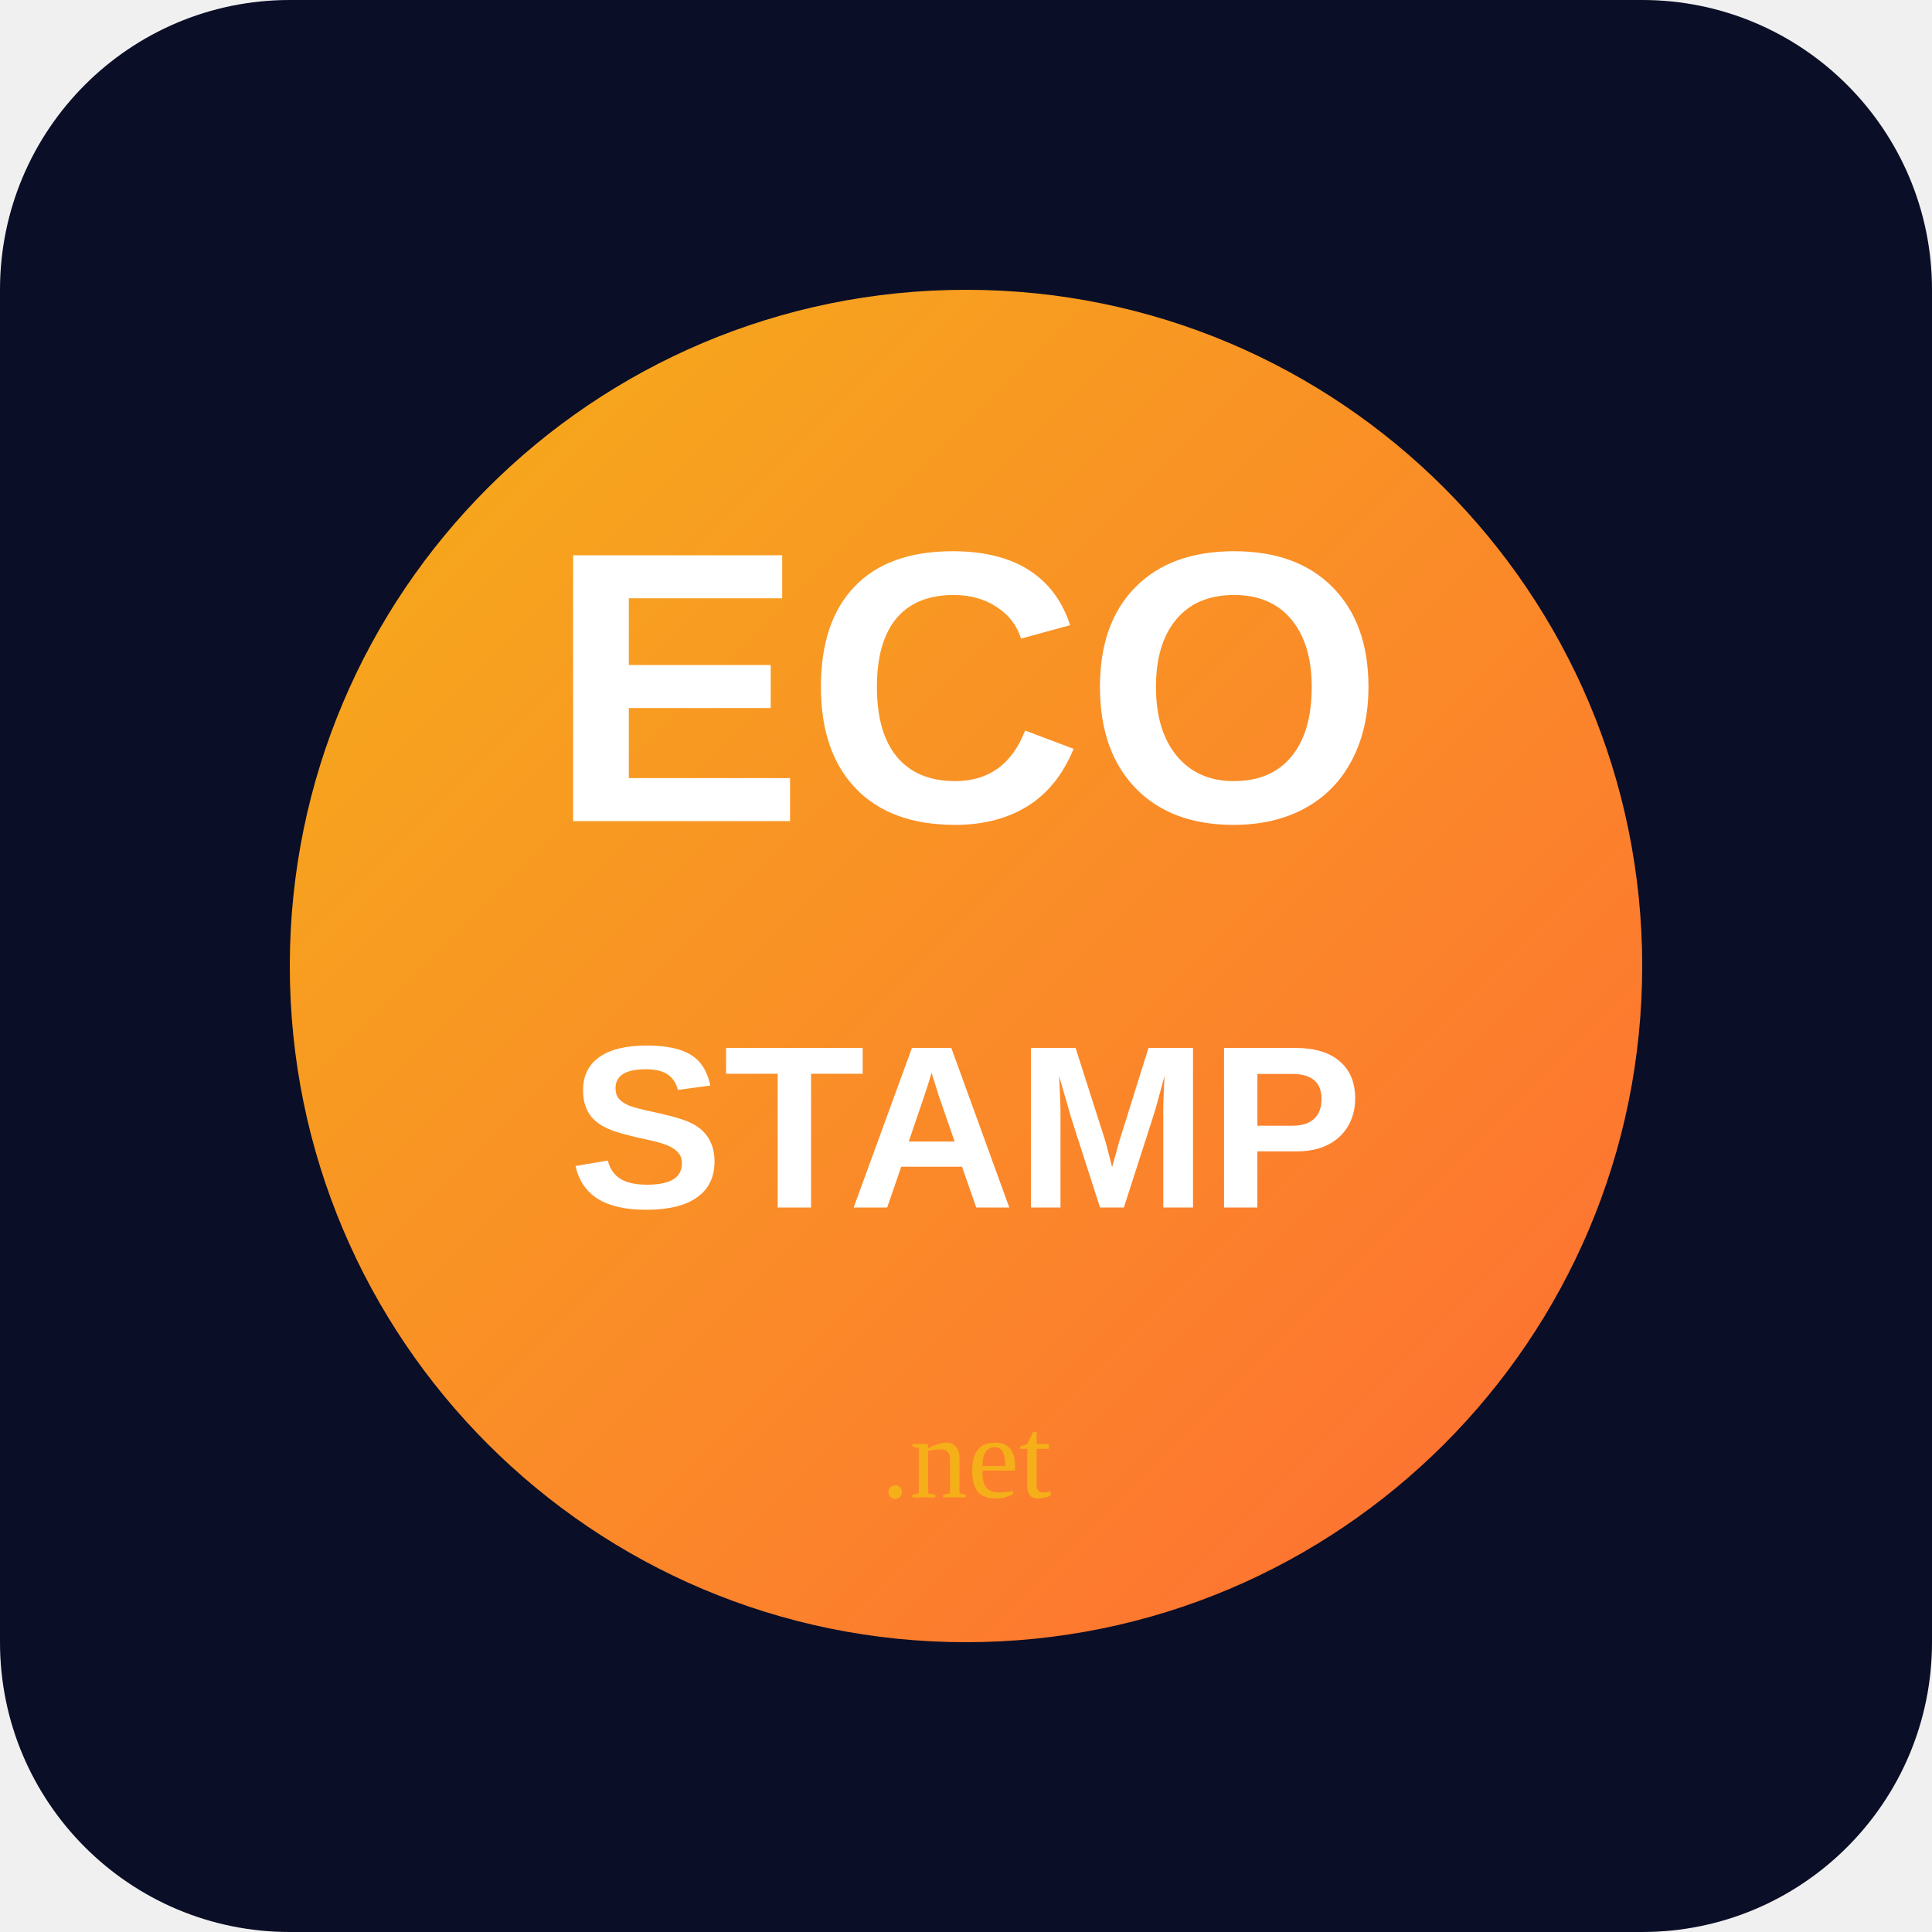
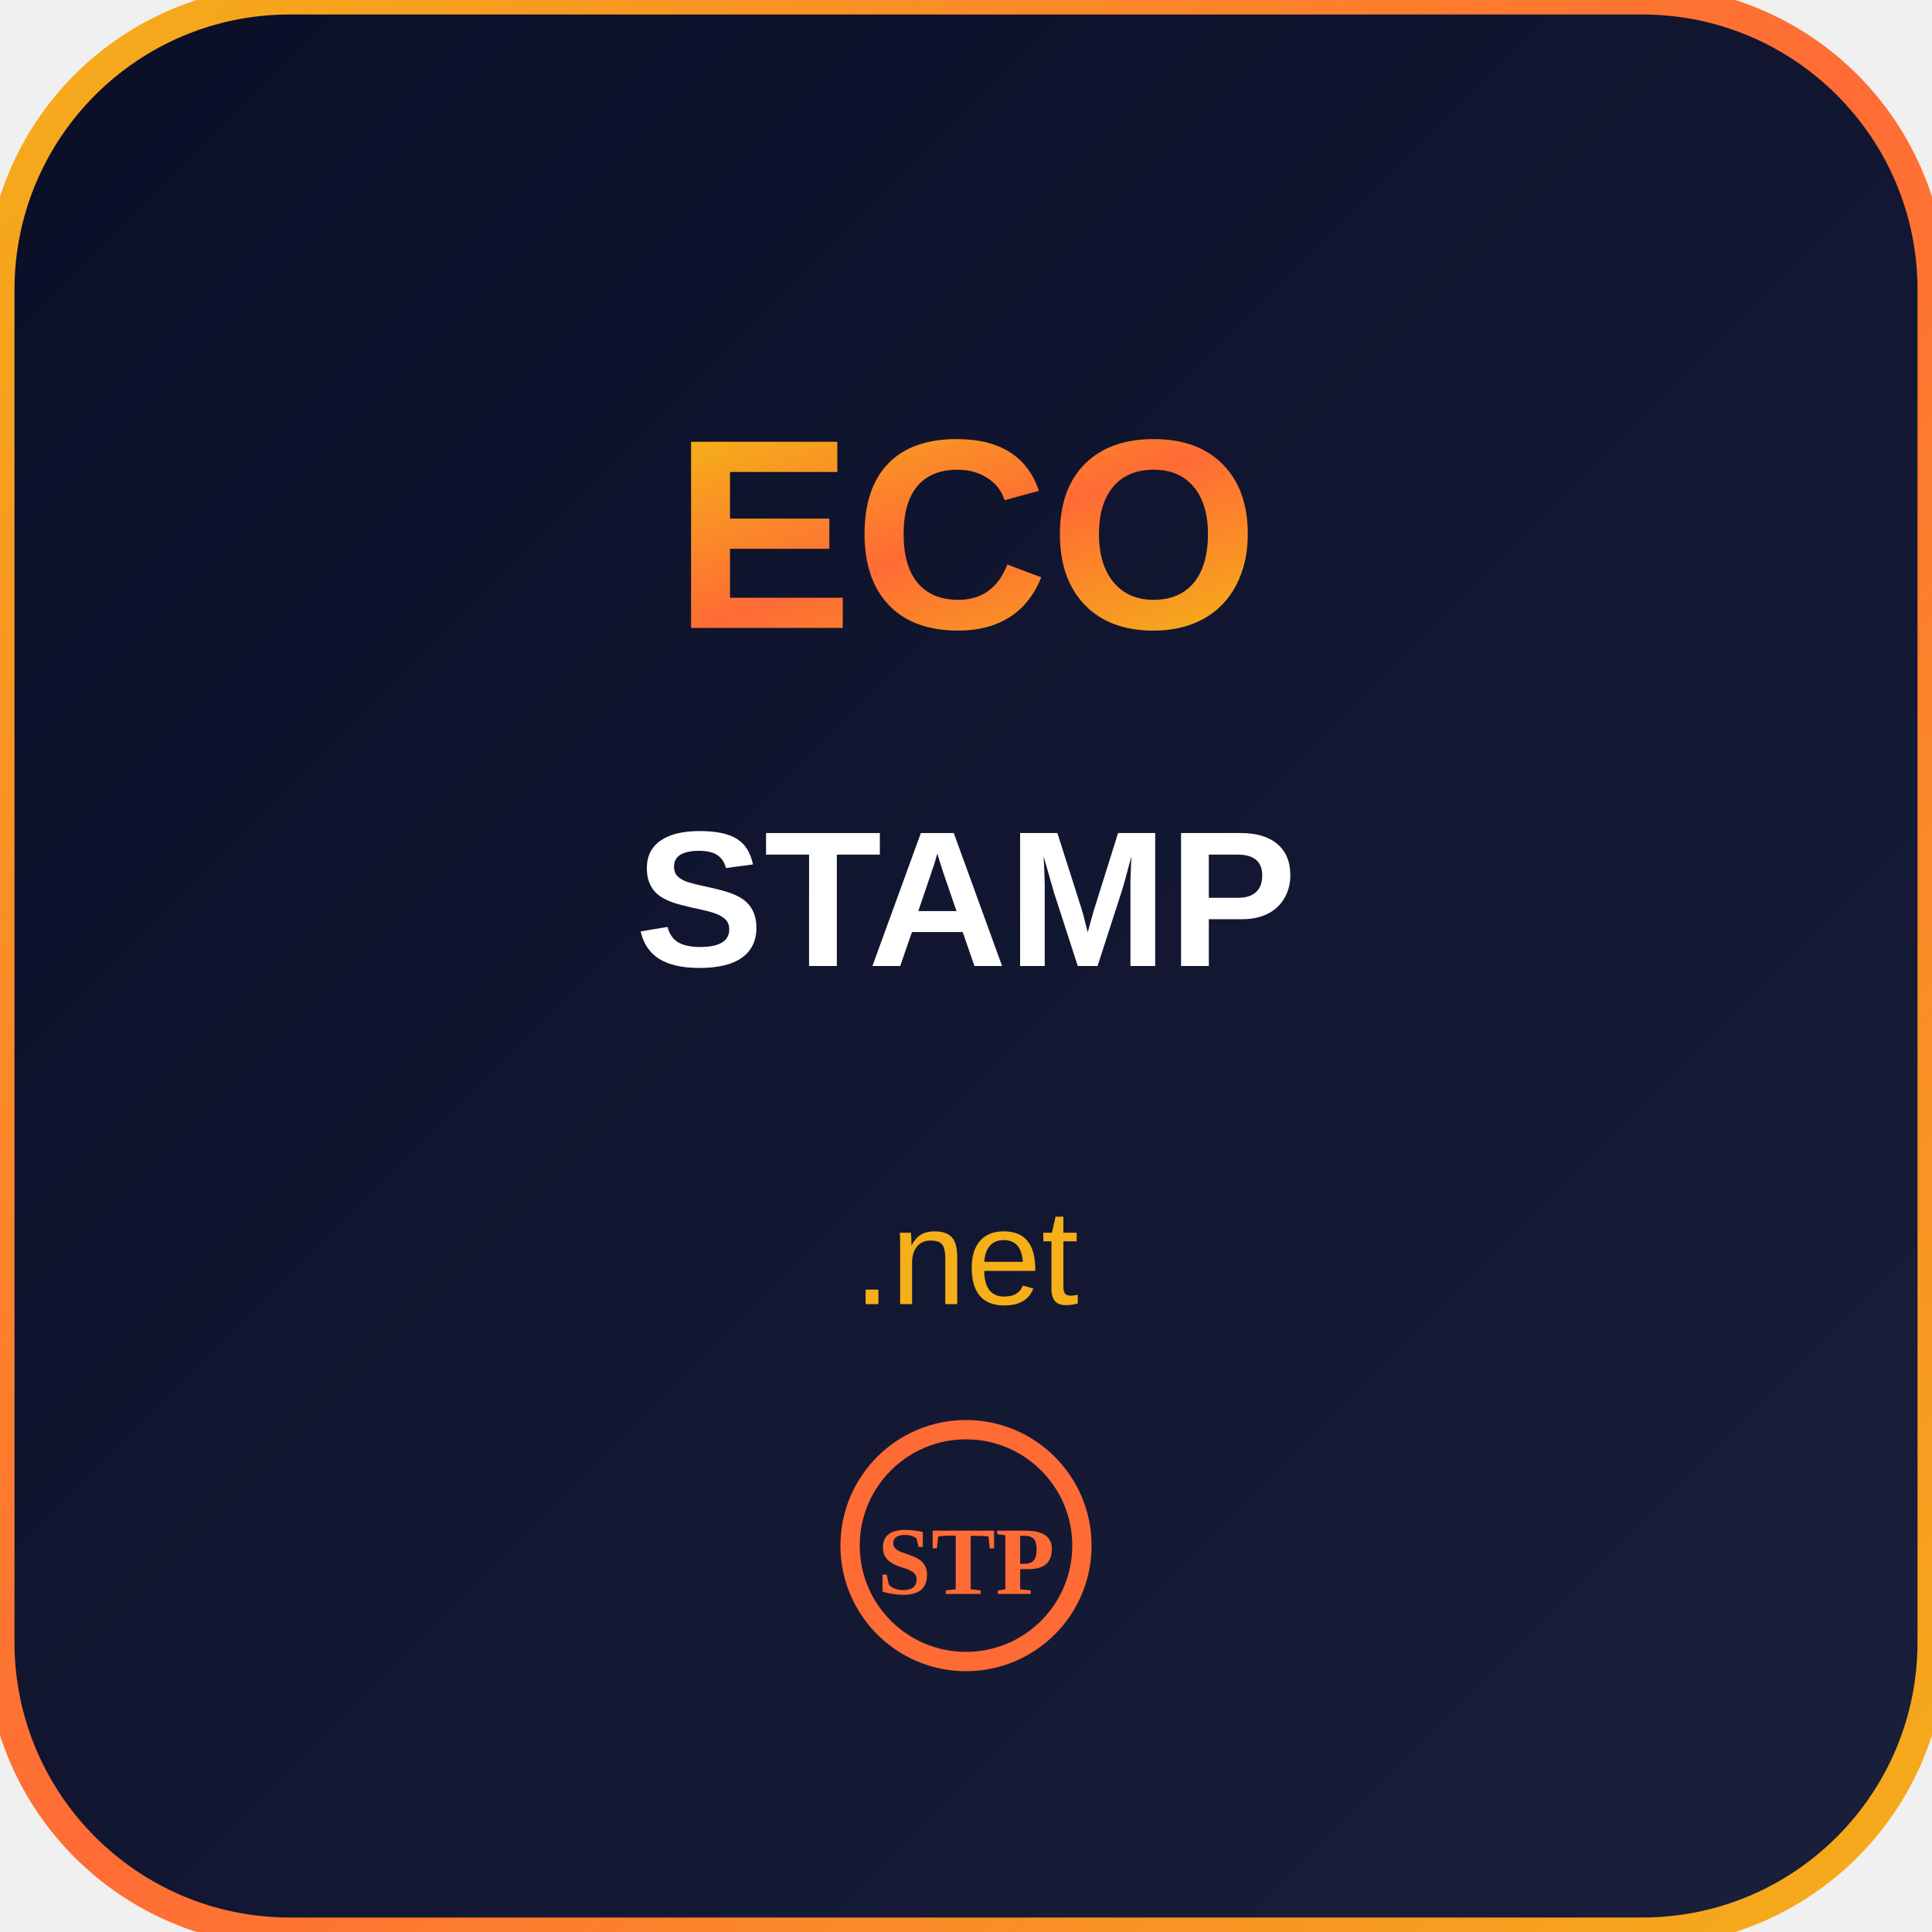
<svg xmlns="http://www.w3.org/2000/svg" viewBox="0 0 200 200" width="200" height="200">
  <defs>
-     <linearGradient id="grad" x1="0%" y1="0%" x2="100%" y2="100%">
+     <linearGradient id="mainGrad" x1="0%" y1="0%" x2="100%" y2="100%">
      <stop offset="0%" style="stop-color:#f5af19" />
-       <stop offset="100%" style="stop-color:#ff6b35" />
+       <stop offset="50%" style="stop-color:#ff6b35" />
+       <stop offset="100%" style="stop-color:#f5af19" />
+     </linearGradient>
+     <linearGradient id="bgGrad" x1="0%" y1="0%" x2="100%" y2="100%">
+       <stop offset="0%" style="stop-color:#0a0e27" />
+       <stop offset="100%" style="stop-color:#1a1f3a" />
    </linearGradient>
  </defs>
-   <rect width="200" height="200" rx="30" fill="#0a0e27" />
-   <circle cx="100" cy="100" r="70" fill="url(#grad)" />
-   <text x="100" y="85" text-anchor="middle" fill="white" font-size="40" font-weight="bold" font-family="Arial">ECO</text>
-   <text x="100" y="125" text-anchor="middle" fill="white" font-size="24" font-weight="bold" font-family="Arial">STAMP</text>
-   <text x="100" y="155" text-anchor="middle" fill="#f5af19" font-size="12">.net</text>
+   <rect width="200" height="200" rx="30" fill="url(#bgGrad)" stroke="url(#mainGrad)" stroke-width="3" />
+   <text x="100" y="65" text-anchor="middle" fill="url(#mainGrad)" font-size="28" font-weight="bold" font-family="Arial">ECO</text>
+   <text x="100" y="100" text-anchor="middle" fill="white" font-size="20" font-weight="bold" font-family="Arial">STAMP</text>
+   <text x="100" y="135" text-anchor="middle" fill="#f5af19" font-size="14" font-family="Arial">.net</text>
+   <circle cx="100" cy="160" r="12" fill="none" stroke="#ff6b35" stroke-width="2" />
+   <text x="100" y="165" text-anchor="middle" fill="#ff6b35" font-size="10" font-weight="bold">STP</text>
</svg>
